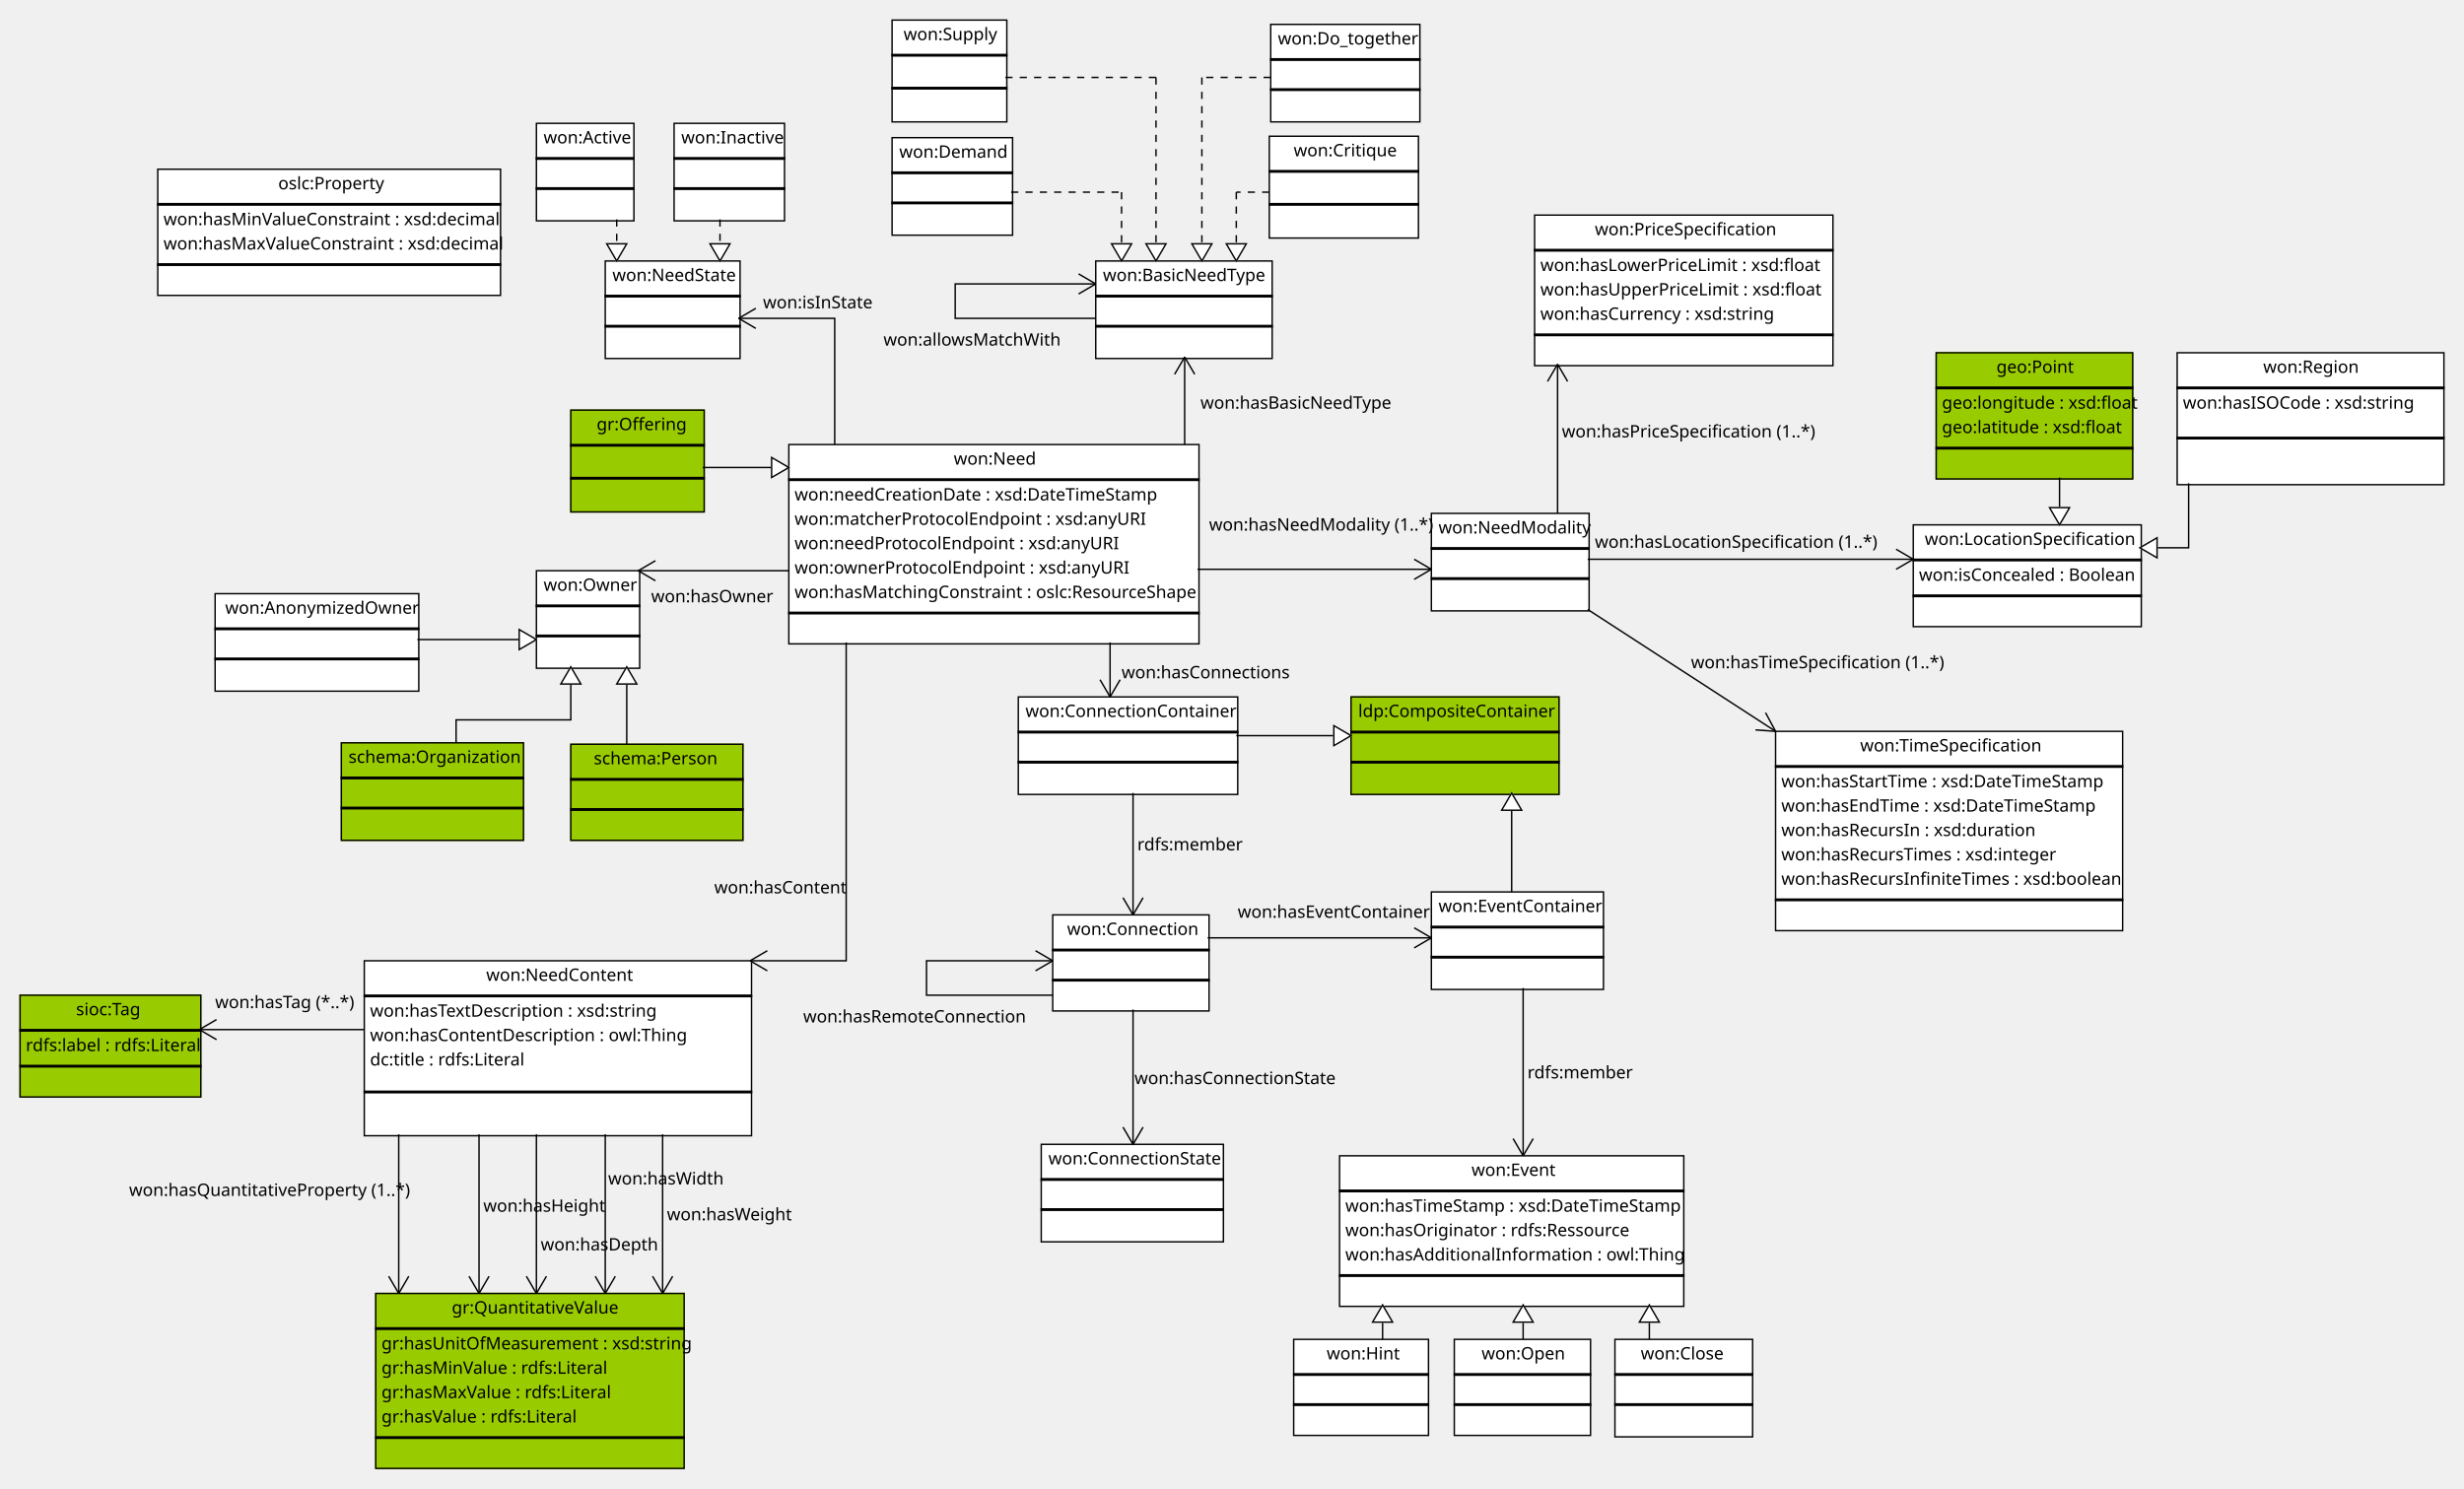
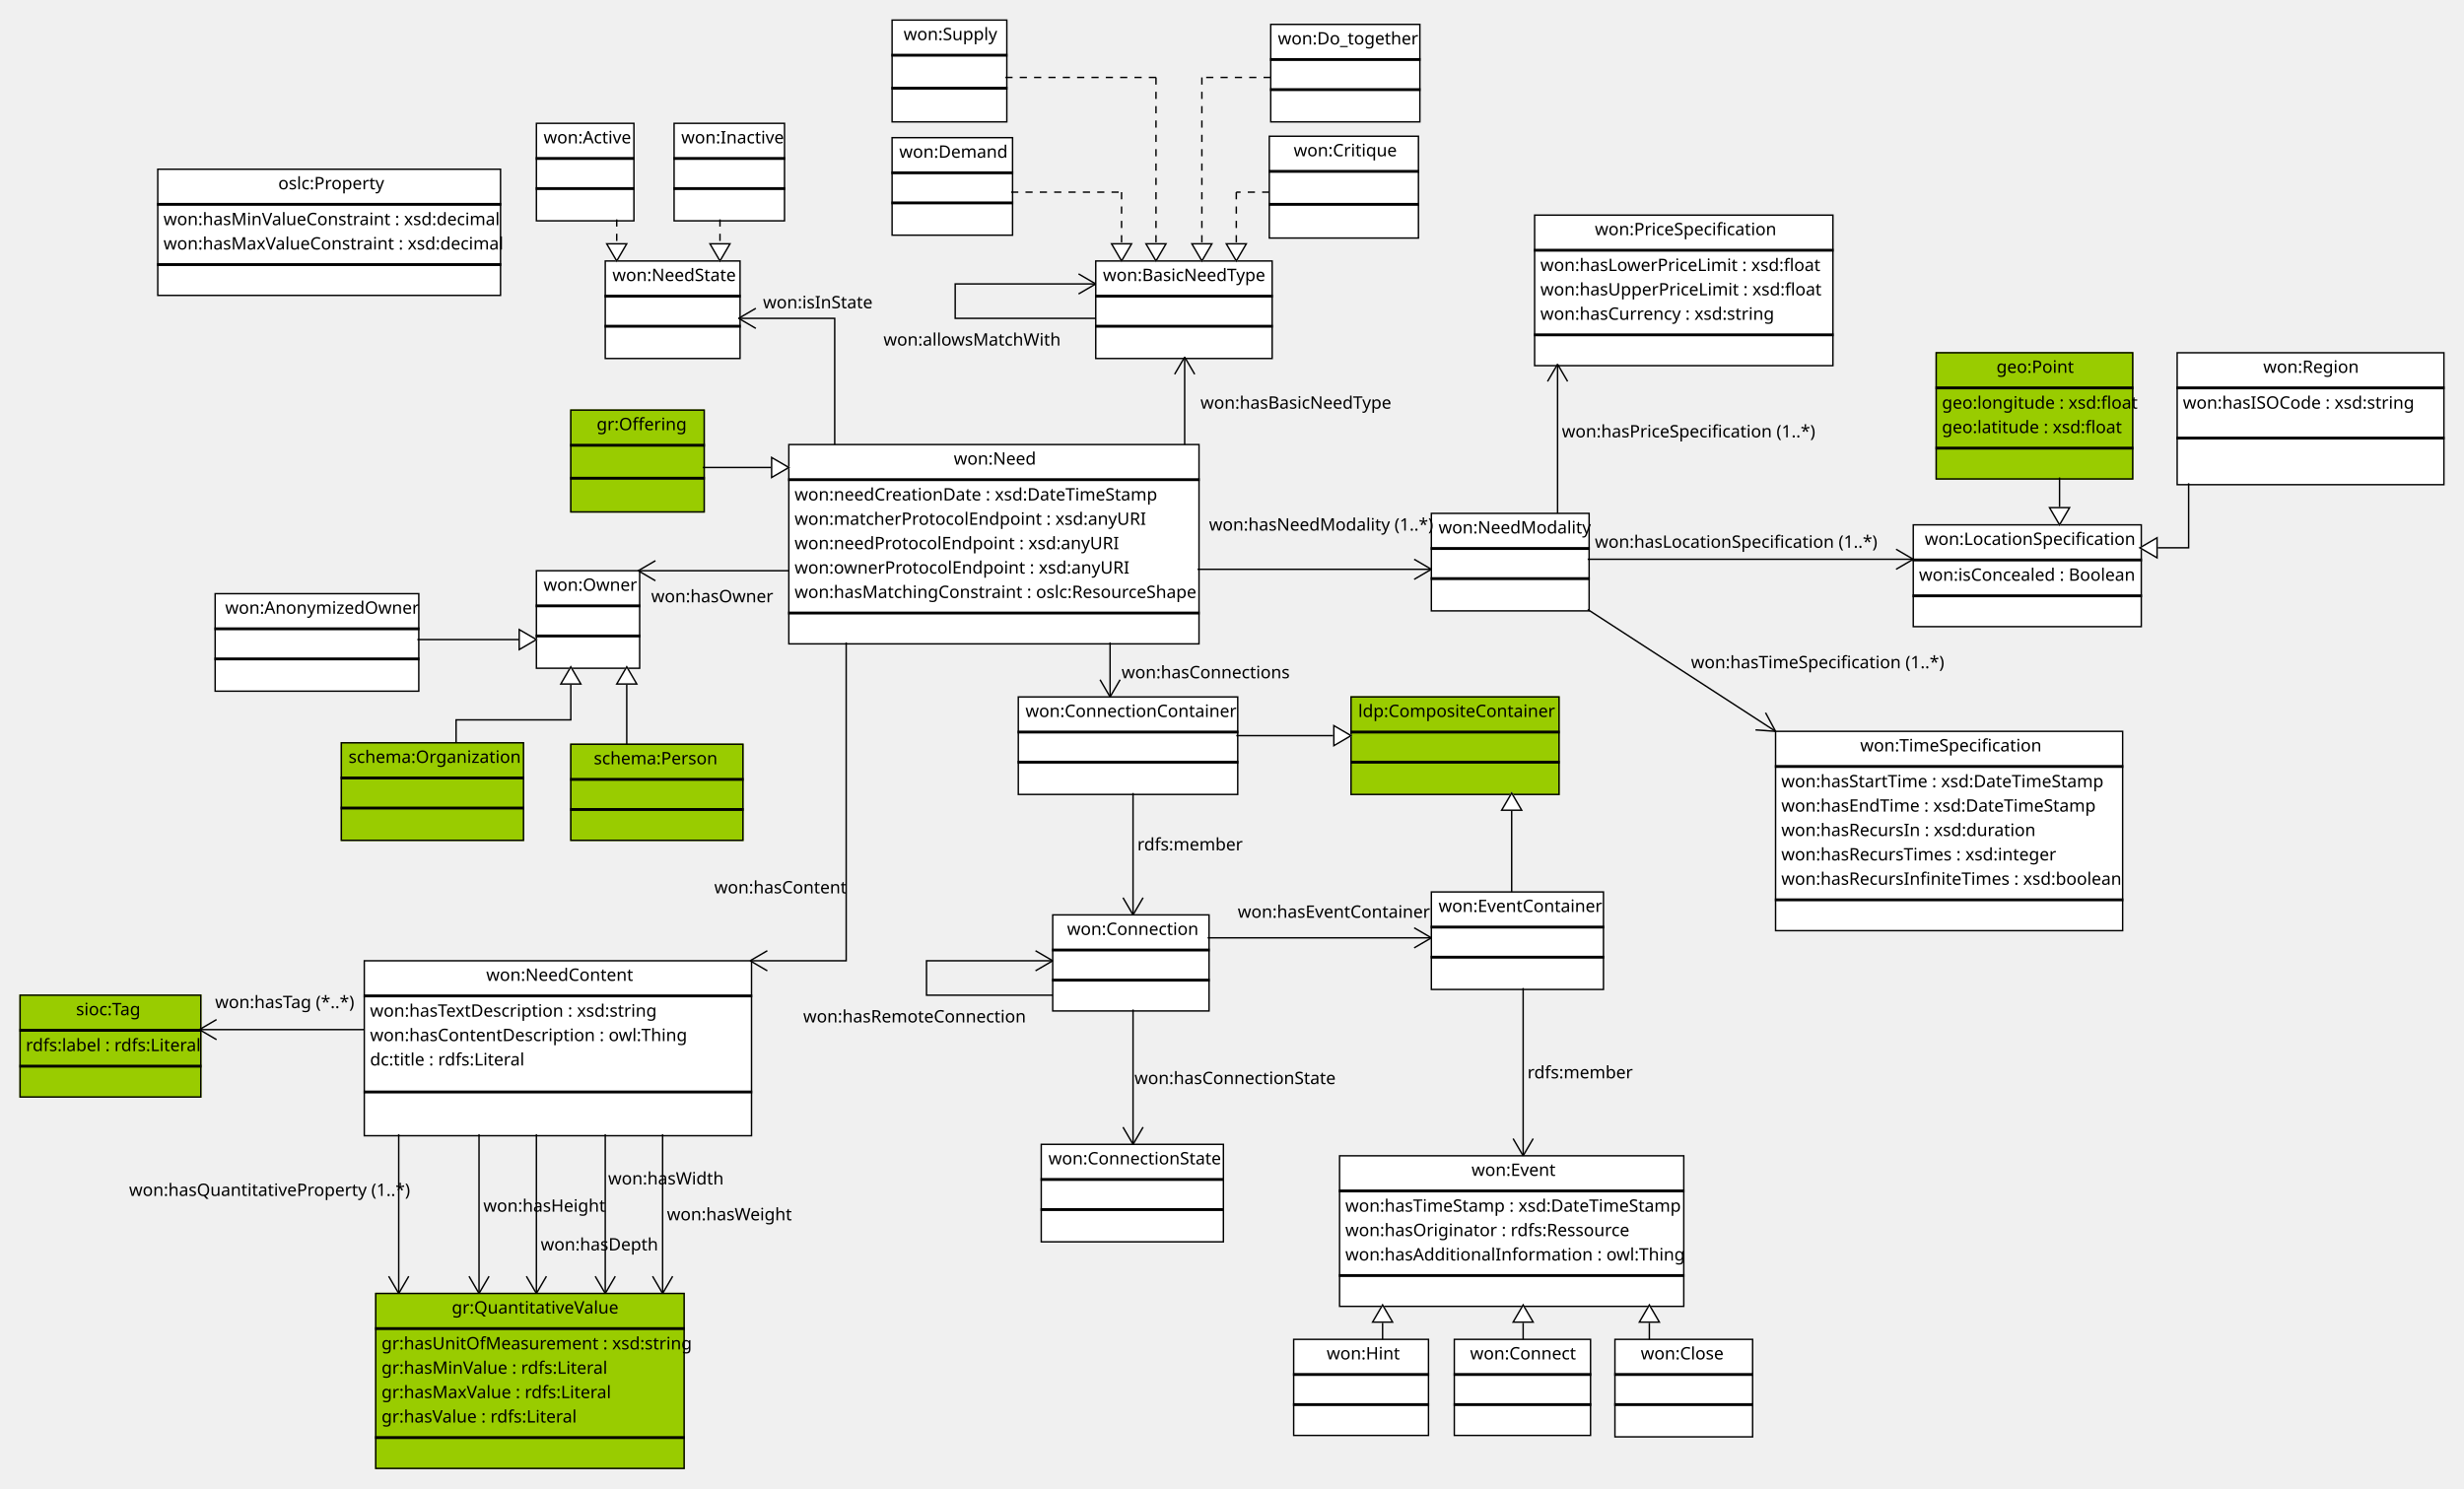
<svg xmlns="http://www.w3.org/2000/svg" height="1038" version="1.1" width="1718">
  <rect fill="#99cc00" height="71" stroke="#99cc00" stroke-width="1" width="93" x="398" y="286" />
  <rect fill="none" height="71" stroke="#000000" stroke-width="1" width="93" x="398" y="286" />
  <text font-family="Dialog" font-size="12" x="416" y="300">
gr:Offering</text>
  <rect fill="#000000" height="1" stroke="#000000" stroke-width="1" width="93" x="398" y="310" />
  <rect fill="#000000" height="1" stroke="#000000" stroke-width="1" width="93" x="398" y="333" />
  <rect fill="#ffffff" height="139" stroke="#ffffff" stroke-width="1" width="286" x="550" y="310" />
  <rect fill="none" height="139" stroke="#000000" stroke-width="1" width="286" x="550" y="310" />
  <text font-family="Dialog" font-size="12" x="665" y="324">
won:Need</text>
  <rect fill="#000000" height="1" stroke="#000000" stroke-width="1" width="286" x="550" y="334" />
  <text font-family="Dialog" font-size="12" x="554" y="349">
won:needCreationDate : xsd:DateTimeStamp</text>
  <text font-family="Dialog" font-size="12" x="554" y="366">
won:matcherProtocolEndpoint : xsd:anyURI</text>
  <text font-family="Dialog" font-size="12" x="554" y="383">
won:needProtocolEndpoint : xsd:anyURI</text>
  <text font-family="Dialog" font-size="12" x="554" y="400">
won:ownerProtocolEndpoint : xsd:anyURI</text>
  <text font-family="Dialog" font-size="12" x="554" y="417">
won:hasMatchingConstraint : oslc:ResourceShape</text>
  <rect fill="#000000" height="1" stroke="#000000" stroke-width="1" width="286" x="550" y="427" />
  <polyline fill="none" points="490,326 550,326" stroke="#000000" stroke-width="1" />
  <polygon fill="#ffffff" points="550,326 538,333 538,319" stroke="#ffffff" stroke-width="1" />
  <polygon fill="none" points="550,326 538,333 538,319" stroke="#000000" stroke-width="1" />
  <rect fill="#99cc00" height="68" stroke="#99cc00" stroke-width="1" width="145" x="942" y="486" />
  <rect fill="none" height="68" stroke="#000000" stroke-width="1" width="145" x="942" y="486" />
  <text font-family="Dialog" font-size="12" x="947" y="500">
ldp:CompositeContainer</text>
  <rect fill="#000000" height="1" stroke="#000000" stroke-width="1" width="145" x="942" y="510" />
  <rect fill="#000000" height="1" stroke="#000000" stroke-width="1" width="145" x="942" y="531" />
  <rect fill="#ffffff" height="68" stroke="#ffffff" stroke-width="1" width="120" x="998" y="622" />
  <rect fill="none" height="68" stroke="#000000" stroke-width="1" width="120" x="998" y="622" />
  <text font-family="Dialog" font-size="12" x="1003" y="636">
won:EventContainer</text>
  <rect fill="#000000" height="1" stroke="#000000" stroke-width="1" width="120" x="998" y="646" />
  <rect fill="#000000" height="1" stroke="#000000" stroke-width="1" width="120" x="998" y="667" />
  <polyline fill="none" points="1054,622 1054,553" stroke="#000000" stroke-width="1" />
  <polygon fill="#ffffff" points="1054,553 1061,565 1047,565" stroke="#ffffff" stroke-width="1" />
  <polygon fill="none" points="1054,553 1061,565 1047,565" stroke="#000000" stroke-width="1" />
  <rect fill="#ffffff" height="67" stroke="#ffffff" stroke-width="1" width="109" x="734" y="638" />
  <rect fill="none" height="67" stroke="#000000" stroke-width="1" width="109" x="734" y="638" />
  <text font-family="Dialog" font-size="12" x="744" y="652">
won:Connection</text>
  <rect fill="#000000" height="1" stroke="#000000" stroke-width="1" width="109" x="734" y="662" />
  <rect fill="#000000" height="1" stroke="#000000" stroke-width="1" width="109" x="734" y="683" />
  <rect fill="#ffffff" height="105" stroke="#ffffff" stroke-width="1" width="240" x="934" y="806" />
  <rect fill="none" height="105" stroke="#000000" stroke-width="1" width="240" x="934" y="806" />
  <text font-family="Dialog" font-size="12" x="1026" y="820">
won:Event</text>
  <rect fill="#000000" height="1" stroke="#000000" stroke-width="1" width="240" x="934" y="830" />
  <text font-family="Dialog" font-size="12" x="938" y="845">
won:hasTimeStamp : xsd:DateTimeStamp</text>
  <text font-family="Dialog" font-size="12" x="938" y="862">
won:hasOriginator : rdfs:Ressource</text>
  <text font-family="Dialog" font-size="12" x="938" y="879">
won:hasAdditionalInformation : owl:Thing</text>
  <rect fill="#000000" height="1" stroke="#000000" stroke-width="1" width="240" x="934" y="889" />
  <polyline fill="none" points="1062,689 1062,806" stroke="#000000" stroke-width="1" />
  <line fill="#000000" stroke="#000000" stroke-width="1" x1="1055" x2="1062" y1="794" y2="806" />
  <line fill="#000000" stroke="#000000" stroke-width="1" x1="1069" x2="1062" y1="794" y2="806" />
  <text font-family="Dialog" font-size="12" x="1065" y="752">
rdfs:member</text>
  <polyline fill="none" points="842,654 998,654" stroke="#000000" stroke-width="1" />
  <line fill="#000000" stroke="#000000" stroke-width="1" x1="986" x2="998" y1="661" y2="654" />
  <line fill="#000000" stroke="#000000" stroke-width="1" x1="986" x2="998" y1="647" y2="654" />
  <text font-family="Dialog" font-size="12" x="863" y="640">
won:hasEventContainer</text>
  <polyline fill="none" points="734,694 646,694 646,670 734,670" stroke="#000000" stroke-width="1" />
  <line fill="#000000" stroke="#000000" stroke-width="1" x1="722" x2="734" y1="677" y2="670" />
  <line fill="#000000" stroke="#000000" stroke-width="1" x1="722" x2="734" y1="663" y2="670" />
  <text font-family="Dialog" font-size="12" x="560" y="713">
won:hasRemoteConnection</text>
  <rect fill="#ffffff" height="68" stroke="#ffffff" stroke-width="1" width="96" x="1126" y="934" />
  <rect fill="none" height="68" stroke="#000000" stroke-width="1" width="96" x="1126" y="934" />
  <text font-family="Dialog" font-size="12" x="1144" y="948">
won:Close</text>
  <rect fill="#000000" height="1" stroke="#000000" stroke-width="1" width="96" x="1126" y="958" />
  <rect fill="#000000" height="1" stroke="#000000" stroke-width="1" width="96" x="1126" y="979" />
  <rect fill="#ffffff" height="67" stroke="#ffffff" stroke-width="1" width="95" x="1014" y="934" />
  <rect fill="none" height="67" stroke="#000000" stroke-width="1" width="95" x="1014" y="934" />
-   <text font-family="Dialog" font-size="12" x="1033" y="948">
- won:Open</text>
+   <text font-family="Dialog" font-size="12" x="1025" y="948">
+ won:Connect</text>
  <rect fill="#000000" height="1" stroke="#000000" stroke-width="1" width="95" x="1014" y="958" />
  <rect fill="#000000" height="1" stroke="#000000" stroke-width="1" width="95" x="1014" y="979" />
  <polyline fill="none" points="1150,934 1150,910" stroke="#000000" stroke-width="1" />
  <polygon fill="#ffffff" points="1150,910 1157,922 1143,922" stroke="#ffffff" stroke-width="1" />
  <polygon fill="none" points="1150,910 1157,922 1143,922" stroke="#000000" stroke-width="1" />
  <polyline fill="none" points="1062,934 1062,910" stroke="#000000" stroke-width="1" />
  <polygon fill="#ffffff" points="1062,910 1069,922 1055,922" stroke="#ffffff" stroke-width="1" />
  <polygon fill="none" points="1062,910 1069,922 1055,922" stroke="#000000" stroke-width="1" />
  <rect fill="#ffffff" height="67" stroke="#ffffff" stroke-width="1" width="94" x="902" y="934" />
  <rect fill="none" height="67" stroke="#000000" stroke-width="1" width="94" x="902" y="934" />
  <text font-family="Dialog" font-size="12" x="925" y="948">
won:Hint</text>
  <rect fill="#000000" height="1" stroke="#000000" stroke-width="1" width="94" x="902" y="958" />
  <rect fill="#000000" height="1" stroke="#000000" stroke-width="1" width="94" x="902" y="979" />
  <polyline fill="none" points="964,934 964,910" stroke="#000000" stroke-width="1" />
  <polygon fill="#ffffff" points="964,910 971,922 957,922" stroke="#ffffff" stroke-width="1" />
  <polygon fill="none" points="964,910 971,922 957,922" stroke="#000000" stroke-width="1" />
  <rect fill="#ffffff" height="68" stroke="#ffffff" stroke-width="1" width="84" x="622" y="96" />
  <rect fill="none" height="68" stroke="#000000" stroke-width="1" width="84" x="622" y="96" />
  <text font-family="Dialog" font-size="12" x="627" y="110">
won:Demand</text>
  <rect fill="#000000" height="1" stroke="#000000" stroke-width="1" width="84" x="622" y="120" />
  <rect fill="#000000" height="1" stroke="#000000" stroke-width="1" width="84" x="622" y="141" />
  <rect fill="#ffffff" height="71" stroke="#ffffff" stroke-width="1" width="80" x="622" y="14" />
  <rect fill="none" height="71" stroke="#000000" stroke-width="1" width="80" x="622" y="14" />
  <text font-family="Dialog" font-size="12" x="630" y="28">
won:Supply</text>
  <rect fill="#000000" height="1" stroke="#000000" stroke-width="1" width="80" x="622" y="38" />
  <rect fill="#000000" height="1" stroke="#000000" stroke-width="1" width="80" x="622" y="61" />
  <rect fill="#ffffff" height="68" stroke="#ffffff" stroke-width="1" width="153" x="710" y="486" />
  <rect fill="none" height="68" stroke="#000000" stroke-width="1" width="153" x="710" y="486" />
  <text font-family="Dialog" font-size="12" x="715" y="500">
won:ConnectionContainer</text>
  <rect fill="#000000" height="1" stroke="#000000" stroke-width="1" width="153" x="710" y="510" />
  <rect fill="#000000" height="1" stroke="#000000" stroke-width="1" width="153" x="710" y="531" />
  <polyline fill="none" points="774,448 774,486" stroke="#000000" stroke-width="1" />
  <line fill="#000000" stroke="#000000" stroke-width="1" x1="767" x2="774" y1="474" y2="486" />
  <line fill="#000000" stroke="#000000" stroke-width="1" x1="781" x2="774" y1="474" y2="486" />
  <text font-family="Dialog" font-size="12" x="782" y="473">
won:hasConnections</text>
  <polyline fill="none" points="790,553 790,638" stroke="#000000" stroke-width="1" />
  <line fill="#000000" stroke="#000000" stroke-width="1" x1="783" x2="790" y1="626" y2="638" />
  <line fill="#000000" stroke="#000000" stroke-width="1" x1="797" x2="790" y1="626" y2="638" />
  <text font-family="Dialog" font-size="12" x="793" y="593">
rdfs:member</text>
  <polyline fill="none" points="862,513 942,513" stroke="#000000" stroke-width="1" />
  <polygon fill="#ffffff" points="942,513 930,520 930,506" stroke="#ffffff" stroke-width="1" />
  <polygon fill="none" points="942,513 930,520 930,506" stroke="#000000" stroke-width="1" />
  <rect fill="#ffffff" height="68" stroke="#ffffff" stroke-width="1" width="123" x="764" y="182" />
  <rect fill="none" height="68" stroke="#000000" stroke-width="1" width="123" x="764" y="182" />
  <text font-family="Dialog" font-size="12" x="769" y="196">
won:BasicNeedType</text>
  <rect fill="#000000" height="1" stroke="#000000" stroke-width="1" width="123" x="764" y="206" />
  <rect fill="#000000" height="1" stroke="#000000" stroke-width="1" width="123" x="764" y="227" />
  <polyline fill="none" points="826,310 826,249" stroke="#000000" stroke-width="1" />
  <line fill="#000000" stroke="#000000" stroke-width="1" x1="833" x2="826" y1="261" y2="249" />
  <line fill="#000000" stroke="#000000" stroke-width="1" x1="819" x2="826" y1="261" y2="249" />
  <text font-family="Dialog" font-size="12" x="837" y="285">
won:hasBasicNeedType</text>
  <line fill="#000000" stroke="#000000" stroke-width="1" x1="705" x2="710" y1="134" y2="134" />
  <line fill="#000000" stroke="#000000" stroke-width="1" x1="715" x2="720" y1="134" y2="134" />
  <line fill="#000000" stroke="#000000" stroke-width="1" x1="725" x2="730" y1="134" y2="134" />
  <line fill="#000000" stroke="#000000" stroke-width="1" x1="735" x2="740" y1="134" y2="134" />
  <line fill="#000000" stroke="#000000" stroke-width="1" x1="745" x2="750" y1="134" y2="134" />
  <line fill="#000000" stroke="#000000" stroke-width="1" x1="755" x2="760" y1="134" y2="134" />
  <line fill="#000000" stroke="#000000" stroke-width="1" x1="765" x2="770" y1="134" y2="134" />
  <line fill="#000000" stroke="#000000" stroke-width="1" x1="775" x2="780" y1="134" y2="134" />
  <line fill="#000000" stroke="#000000" stroke-width="1" x1="782" x2="782" y1="134" y2="139" />
  <line fill="#000000" stroke="#000000" stroke-width="1" x1="782" x2="782" y1="144" y2="149" />
  <line fill="#000000" stroke="#000000" stroke-width="1" x1="782" x2="782" y1="154" y2="159" />
  <line fill="#000000" stroke="#000000" stroke-width="1" x1="782" x2="782" y1="164" y2="169" />
  <line fill="#000000" stroke="#000000" stroke-width="1" x1="782" x2="782" y1="174" y2="179" />
  <polygon fill="#ffffff" points="782,182 775,170 789,170" stroke="#ffffff" stroke-width="1" />
  <polygon fill="none" points="782,182 775,170 789,170" stroke="#000000" stroke-width="1" />
  <line fill="#000000" stroke="#000000" stroke-width="1" x1="701" x2="706" y1="54" y2="54" />
  <line fill="#000000" stroke="#000000" stroke-width="1" x1="711" x2="716" y1="54" y2="54" />
  <line fill="#000000" stroke="#000000" stroke-width="1" x1="721" x2="726" y1="54" y2="54" />
  <line fill="#000000" stroke="#000000" stroke-width="1" x1="731" x2="736" y1="54" y2="54" />
  <line fill="#000000" stroke="#000000" stroke-width="1" x1="741" x2="746" y1="54" y2="54" />
  <line fill="#000000" stroke="#000000" stroke-width="1" x1="751" x2="756" y1="54" y2="54" />
  <line fill="#000000" stroke="#000000" stroke-width="1" x1="761" x2="766" y1="54" y2="54" />
  <line fill="#000000" stroke="#000000" stroke-width="1" x1="771" x2="776" y1="54" y2="54" />
  <line fill="#000000" stroke="#000000" stroke-width="1" x1="781" x2="786" y1="54" y2="54" />
  <line fill="#000000" stroke="#000000" stroke-width="1" x1="791" x2="796" y1="54" y2="54" />
  <line fill="#000000" stroke="#000000" stroke-width="1" x1="801" x2="806" y1="54" y2="54" />
  <line fill="#000000" stroke="#000000" stroke-width="1" x1="806" x2="806" y1="54" y2="59" />
  <line fill="#000000" stroke="#000000" stroke-width="1" x1="806" x2="806" y1="64" y2="69" />
  <line fill="#000000" stroke="#000000" stroke-width="1" x1="806" x2="806" y1="74" y2="79" />
  <line fill="#000000" stroke="#000000" stroke-width="1" x1="806" x2="806" y1="84" y2="89" />
  <line fill="#000000" stroke="#000000" stroke-width="1" x1="806" x2="806" y1="94" y2="99" />
  <line fill="#000000" stroke="#000000" stroke-width="1" x1="806" x2="806" y1="104" y2="109" />
  <line fill="#000000" stroke="#000000" stroke-width="1" x1="806" x2="806" y1="114" y2="119" />
  <line fill="#000000" stroke="#000000" stroke-width="1" x1="806" x2="806" y1="124" y2="129" />
  <line fill="#000000" stroke="#000000" stroke-width="1" x1="806" x2="806" y1="134" y2="139" />
  <line fill="#000000" stroke="#000000" stroke-width="1" x1="806" x2="806" y1="144" y2="149" />
  <line fill="#000000" stroke="#000000" stroke-width="1" x1="806" x2="806" y1="154" y2="159" />
  <line fill="#000000" stroke="#000000" stroke-width="1" x1="806" x2="806" y1="164" y2="169" />
  <line fill="#000000" stroke="#000000" stroke-width="1" x1="806" x2="806" y1="174" y2="179" />
  <polygon fill="#ffffff" points="806,182 799,170 813,170" stroke="#ffffff" stroke-width="1" />
  <polygon fill="none" points="806,182 799,170 813,170" stroke="#000000" stroke-width="1" />
  <rect fill="#ffffff" height="68" stroke="#ffffff" stroke-width="1" width="110" x="998" y="358" />
  <rect fill="none" height="68" stroke="#000000" stroke-width="1" width="110" x="998" y="358" />
  <text font-family="Dialog" font-size="12" x="1003" y="372">
won:NeedModality</text>
  <rect fill="#000000" height="1" stroke="#000000" stroke-width="1" width="110" x="998" y="382" />
  <rect fill="#000000" height="1" stroke="#000000" stroke-width="1" width="110" x="998" y="403" />
  <polyline fill="none" points="835,397 998,397" stroke="#000000" stroke-width="1" />
  <line fill="#000000" stroke="#000000" stroke-width="1" x1="986" x2="998" y1="404" y2="397" />
  <line fill="#000000" stroke="#000000" stroke-width="1" x1="986" x2="998" y1="390" y2="397" />
  <text font-family="Dialog" font-size="12" x="843" y="370">
won:hasNeedModality (1..*)</text>
  <rect fill="#ffffff" height="105" stroke="#ffffff" stroke-width="1" width="208" x="1070" y="150" />
  <rect fill="none" height="105" stroke="#000000" stroke-width="1" width="208" x="1070" y="150" />
  <text font-family="Dialog" font-size="12" x="1112" y="164">
won:PriceSpecification</text>
  <rect fill="#000000" height="1" stroke="#000000" stroke-width="1" width="208" x="1070" y="174" />
  <text font-family="Dialog" font-size="12" x="1074" y="189">
won:hasLowerPriceLimit : xsd:float</text>
  <text font-family="Dialog" font-size="12" x="1074" y="206">
won:hasUpperPriceLimit : xsd:float</text>
  <text font-family="Dialog" font-size="12" x="1074" y="223">
won:hasCurrency : xsd:string</text>
  <rect fill="#000000" height="1" stroke="#000000" stroke-width="1" width="208" x="1070" y="233" />
  <polyline fill="none" points="1086,358 1086,254" stroke="#000000" stroke-width="1" />
  <line fill="#000000" stroke="#000000" stroke-width="1" x1="1093" x2="1086" y1="266" y2="254" />
  <line fill="#000000" stroke="#000000" stroke-width="1" x1="1079" x2="1086" y1="266" y2="254" />
  <text font-family="Dialog" font-size="12" x="1089" y="305">
won:hasPriceSpecification (1..*)</text>
  <rect fill="#ffffff" height="71" stroke="#ffffff" stroke-width="1" width="159" x="1334" y="366" />
  <rect fill="none" height="71" stroke="#000000" stroke-width="1" width="159" x="1334" y="366" />
  <text font-family="Dialog" font-size="12" x="1342" y="380">
won:LocationSpecification</text>
  <rect fill="#000000" height="1" stroke="#000000" stroke-width="1" width="159" x="1334" y="390" />
  <text font-family="Dialog" font-size="12" x="1338" y="405">
won:isConcealed : Boolean</text>
  <rect fill="#000000" height="1" stroke="#000000" stroke-width="1" width="159" x="1334" y="415" />
  <polyline fill="none" points="1107,390 1334,390" stroke="#000000" stroke-width="1" />
  <line fill="#000000" stroke="#000000" stroke-width="1" x1="1322" x2="1334" y1="397" y2="390" />
  <line fill="#000000" stroke="#000000" stroke-width="1" x1="1322" x2="1334" y1="383" y2="390" />
  <text font-family="Dialog" font-size="12" x="1112" y="382">
won:hasLocationSpecification (1..*)</text>
  <rect fill="#99cc00" height="88" stroke="#99cc00" stroke-width="1" width="137" x="1350" y="246" />
  <rect fill="none" height="88" stroke="#000000" stroke-width="1" width="137" x="1350" y="246" />
  <text font-family="Dialog" font-size="12" x="1392" y="260">
geo:Point</text>
  <rect fill="#000000" height="1" stroke="#000000" stroke-width="1" width="137" x="1350" y="270" />
  <text font-family="Dialog" font-size="12" x="1354" y="285">
geo:longitude : xsd:float</text>
  <text font-family="Dialog" font-size="12" x="1354" y="302">
geo:latitude : xsd:float</text>
  <rect fill="#000000" height="1" stroke="#000000" stroke-width="1" width="137" x="1350" y="312" />
  <rect fill="#ffffff" height="139" stroke="#ffffff" stroke-width="1" width="242" x="1238" y="510" />
  <rect fill="none" height="139" stroke="#000000" stroke-width="1" width="242" x="1238" y="510" />
  <text font-family="Dialog" font-size="12" x="1297" y="524">
won:TimeSpecification</text>
  <rect fill="#000000" height="1" stroke="#000000" stroke-width="1" width="242" x="1238" y="534" />
  <text font-family="Dialog" font-size="12" x="1242" y="549">
won:hasStartTime : xsd:DateTimeStamp</text>
  <text font-family="Dialog" font-size="12" x="1242" y="566">
won:hasEndTime : xsd:DateTimeStamp</text>
  <text font-family="Dialog" font-size="12" x="1242" y="583">
won:hasRecursIn : xsd:duration</text>
  <text font-family="Dialog" font-size="12" x="1242" y="600">
won:hasRecursTimes : xsd:integer</text>
  <text font-family="Dialog" font-size="12" x="1242" y="617">
won:hasRecursInfiniteTimes : xsd:boolean</text>
  <rect fill="#000000" height="1" stroke="#000000" stroke-width="1" width="242" x="1238" y="627" />
  <polyline fill="none" points="1107,425 1238,510" stroke="#000000" stroke-width="1" />
  <line fill="#000000" stroke="#000000" stroke-width="1" x1="1224" x2="1238" y1="509" y2="510" />
  <line fill="#000000" stroke="#000000" stroke-width="1" x1="1231" x2="1238" y1="497" y2="510" />
  <text font-family="Dialog" font-size="12" x="1179" y="466">
won:hasTimeSpecification (1..*)</text>
  <polyline fill="none" points="1436,333 1436,366" stroke="#000000" stroke-width="1" />
  <polygon fill="#ffffff" points="1436,366 1429,354 1443,354" stroke="#ffffff" stroke-width="1" />
  <polygon fill="none" points="1436,366 1429,354 1443,354" stroke="#000000" stroke-width="1" />
  <rect fill="#ffffff" height="92" stroke="#ffffff" stroke-width="1" width="186" x="1518" y="246" />
  <rect fill="none" height="92" stroke="#000000" stroke-width="1" width="186" x="1518" y="246" />
  <text font-family="Dialog" font-size="12" x="1578" y="260">
won:Region</text>
  <rect fill="#000000" height="1" stroke="#000000" stroke-width="1" width="186" x="1518" y="270" />
  <text font-family="Dialog" font-size="12" x="1522" y="285">
won:hasISOCode : xsd:string</text>
  <rect fill="#000000" height="1" stroke="#000000" stroke-width="1" width="186" x="1518" y="305" />
  <polyline fill="none" points="1526,337 1526,382 1492,382" stroke="#000000" stroke-width="1" />
  <polygon fill="#ffffff" points="1492,382 1504,375 1504,389" stroke="#ffffff" stroke-width="1" />
  <polygon fill="none" points="1492,382 1504,375 1504,389" stroke="#000000" stroke-width="1" />
  <rect fill="#ffffff" height="68" stroke="#ffffff" stroke-width="1" width="72" x="374" y="398" />
  <rect fill="none" height="68" stroke="#000000" stroke-width="1" width="72" x="374" y="398" />
  <text font-family="Dialog" font-size="12" x="379" y="412">
won:Owner</text>
  <rect fill="#000000" height="1" stroke="#000000" stroke-width="1" width="72" x="374" y="422" />
  <rect fill="#000000" height="1" stroke="#000000" stroke-width="1" width="72" x="374" y="443" />
  <rect fill="#99cc00" height="67" stroke="#99cc00" stroke-width="1" width="120" x="398" y="519" />
  <rect fill="none" height="67" stroke="#000000" stroke-width="1" width="120" x="398" y="519" />
  <text font-family="Dialog" font-size="12" x="414" y="533">
schema:Person</text>
  <rect fill="#000000" height="1" stroke="#000000" stroke-width="1" width="120" x="398" y="543" />
  <rect fill="#000000" height="1" stroke="#000000" stroke-width="1" width="120" x="398" y="564" />
  <rect fill="#ffffff" height="68" stroke="#ffffff" stroke-width="1" width="142" x="150" y="414" />
  <rect fill="none" height="68" stroke="#000000" stroke-width="1" width="142" x="150" y="414" />
  <text font-family="Dialog" font-size="12" x="157" y="428">
won:AnonymizedOwner</text>
  <rect fill="#000000" height="1" stroke="#000000" stroke-width="1" width="142" x="150" y="438" />
  <rect fill="#000000" height="1" stroke="#000000" stroke-width="1" width="142" x="150" y="459" />
  <polyline fill="none" points="291,446 374,446" stroke="#000000" stroke-width="1" />
  <polygon fill="#ffffff" points="374,446 362,453 362,439" stroke="#ffffff" stroke-width="1" />
  <polygon fill="none" points="374,446 362,453 362,439" stroke="#000000" stroke-width="1" />
  <polyline fill="none" points="437,519 437,465" stroke="#000000" stroke-width="1" />
  <polygon fill="#ffffff" points="437,465 444,477 430,477" stroke="#ffffff" stroke-width="1" />
  <polygon fill="none" points="437,465 444,477 430,477" stroke="#000000" stroke-width="1" />
  <polyline fill="none" points="550,398 445,398" stroke="#000000" stroke-width="1" />
  <line fill="#000000" stroke="#000000" stroke-width="1" x1="457" x2="445" y1="391" y2="398" />
  <line fill="#000000" stroke="#000000" stroke-width="1" x1="457" x2="445" y1="405" y2="398" />
  <text font-family="Dialog" font-size="12" x="454" y="420">
won:hasOwner</text>
  <rect fill="#ffffff" height="122" stroke="#ffffff" stroke-width="1" width="270" x="254" y="670" />
  <rect fill="none" height="122" stroke="#000000" stroke-width="1" width="270" x="254" y="670" />
  <text font-family="Dialog" font-size="12" x="339" y="684">
won:NeedContent</text>
  <rect fill="#000000" height="1" stroke="#000000" stroke-width="1" width="270" x="254" y="694" />
  <text font-family="Dialog" font-size="12" x="258" y="709">
won:hasTextDescription : xsd:string</text>
  <text font-family="Dialog" font-size="12" x="258" y="726">
won:hasContentDescription : owl:Thing</text>
  <text font-family="Dialog" font-size="12" x="258" y="743">
dc:title : rdfs:Literal</text>
  <rect fill="#000000" height="1" stroke="#000000" stroke-width="1" width="270" x="254" y="761" />
  <polyline fill="none" points="590,448 590,670 523,670" stroke="#000000" stroke-width="1" />
  <line fill="#000000" stroke="#000000" stroke-width="1" x1="535" x2="523" y1="663" y2="670" />
  <line fill="#000000" stroke="#000000" stroke-width="1" x1="535" x2="523" y1="677" y2="670" />
  <text font-family="Dialog" font-size="12" x="498" y="623">
won:hasContent</text>
  <rect fill="#99cc00" height="122" stroke="#99cc00" stroke-width="1" width="215" x="262" y="902" />
  <rect fill="none" height="122" stroke="#000000" stroke-width="1" width="215" x="262" y="902" />
  <text font-family="Dialog" font-size="12" x="315" y="916">
gr:QuantitativeValue</text>
  <rect fill="#000000" height="1" stroke="#000000" stroke-width="1" width="215" x="262" y="926" />
  <text font-family="Dialog" font-size="12" x="266" y="941">
gr:hasUnitOfMeasurement : xsd:string</text>
  <text font-family="Dialog" font-size="12" x="266" y="958">
gr:hasMinValue : rdfs:Literal</text>
  <text font-family="Dialog" font-size="12" x="266" y="975">
gr:hasMaxValue : rdfs:Literal</text>
  <text font-family="Dialog" font-size="12" x="266" y="992">
gr:hasValue : rdfs:Literal</text>
  <rect fill="#000000" height="1" stroke="#000000" stroke-width="1" width="215" x="262" y="1002" />
  <polyline fill="none" points="278,791 278,902" stroke="#000000" stroke-width="1" />
  <line fill="#000000" stroke="#000000" stroke-width="1" x1="271" x2="278" y1="890" y2="902" />
  <line fill="#000000" stroke="#000000" stroke-width="1" x1="285" x2="278" y1="890" y2="902" />
  <text font-family="Dialog" font-size="12" x="90" y="834">
won:hasQuantitativeProperty (1..*)</text>
  <polyline fill="none" points="374,791 374,902" stroke="#000000" stroke-width="1" />
  <line fill="#000000" stroke="#000000" stroke-width="1" x1="367" x2="374" y1="890" y2="902" />
  <line fill="#000000" stroke="#000000" stroke-width="1" x1="381" x2="374" y1="890" y2="902" />
  <text font-family="Dialog" font-size="12" x="377" y="872">
won:hasDepth</text>
  <polyline fill="none" points="334,791 334,902" stroke="#000000" stroke-width="1" />
  <line fill="#000000" stroke="#000000" stroke-width="1" x1="327" x2="334" y1="890" y2="902" />
  <line fill="#000000" stroke="#000000" stroke-width="1" x1="341" x2="334" y1="890" y2="902" />
  <text font-family="Dialog" font-size="12" x="337" y="845">
won:hasHeight</text>
  <polyline fill="none" points="422,791 422,902" stroke="#000000" stroke-width="1" />
  <line fill="#000000" stroke="#000000" stroke-width="1" x1="415" x2="422" y1="890" y2="902" />
  <line fill="#000000" stroke="#000000" stroke-width="1" x1="429" x2="422" y1="890" y2="902" />
  <text font-family="Dialog" font-size="12" x="424" y="826">
won:hasWidth</text>
  <polyline fill="none" points="462,791 462,902" stroke="#000000" stroke-width="1" />
  <line fill="#000000" stroke="#000000" stroke-width="1" x1="455" x2="462" y1="890" y2="902" />
  <line fill="#000000" stroke="#000000" stroke-width="1" x1="469" x2="462" y1="890" y2="902" />
  <text font-family="Dialog" font-size="12" x="465" y="851">
won:hasWeight</text>
  <rect fill="#ffffff" height="68" stroke="#ffffff" stroke-width="1" width="94" x="422" y="182" />
  <rect fill="none" height="68" stroke="#000000" stroke-width="1" width="94" x="422" y="182" />
  <text font-family="Dialog" font-size="12" x="427" y="196">
won:NeedState</text>
  <rect fill="#000000" height="1" stroke="#000000" stroke-width="1" width="94" x="422" y="206" />
  <rect fill="#000000" height="1" stroke="#000000" stroke-width="1" width="94" x="422" y="227" />
  <polyline fill="none" points="582,310 582,222 515,222" stroke="#000000" stroke-width="1" />
  <line fill="#000000" stroke="#000000" stroke-width="1" x1="527" x2="515" y1="215" y2="222" />
  <line fill="#000000" stroke="#000000" stroke-width="1" x1="527" x2="515" y1="229" y2="222" />
  <text font-family="Dialog" font-size="12" x="532" y="215">
won:isInState</text>
  <rect fill="#ffffff" height="68" stroke="#ffffff" stroke-width="1" width="68" x="374" y="86" />
  <rect fill="none" height="68" stroke="#000000" stroke-width="1" width="68" x="374" y="86" />
  <text font-family="Dialog" font-size="12" x="379" y="100">
won:Active</text>
  <rect fill="#000000" height="1" stroke="#000000" stroke-width="1" width="68" x="374" y="110" />
  <rect fill="#000000" height="1" stroke="#000000" stroke-width="1" width="68" x="374" y="131" />
  <rect fill="#ffffff" height="68" stroke="#ffffff" stroke-width="1" width="77" x="470" y="86" />
  <rect fill="none" height="68" stroke="#000000" stroke-width="1" width="77" x="470" y="86" />
  <text font-family="Dialog" font-size="12" x="475" y="100">
won:Inactive</text>
  <rect fill="#000000" height="1" stroke="#000000" stroke-width="1" width="77" x="470" y="110" />
  <rect fill="#000000" height="1" stroke="#000000" stroke-width="1" width="77" x="470" y="131" />
  <line fill="#000000" stroke="#000000" stroke-width="1" x1="430" x2="430" y1="153" y2="158" />
  <line fill="#000000" stroke="#000000" stroke-width="1" x1="430" x2="430" y1="163" y2="168" />
  <line fill="#000000" stroke="#000000" stroke-width="1" x1="430" x2="430" y1="173" y2="178" />
  <polygon fill="#ffffff" points="430,182 423,170 437,170" stroke="#ffffff" stroke-width="1" />
  <polygon fill="none" points="430,182 423,170 437,170" stroke="#000000" stroke-width="1" />
  <line fill="#000000" stroke="#000000" stroke-width="1" x1="502" x2="502" y1="153" y2="158" />
  <line fill="#000000" stroke="#000000" stroke-width="1" x1="502" x2="502" y1="163" y2="168" />
  <line fill="#000000" stroke="#000000" stroke-width="1" x1="502" x2="502" y1="173" y2="178" />
  <polygon fill="#ffffff" points="502,182 495,170 509,170" stroke="#ffffff" stroke-width="1" />
  <polygon fill="none" points="502,182 495,170 509,170" stroke="#000000" stroke-width="1" />
  <rect fill="#99cc00" height="68" stroke="#99cc00" stroke-width="1" width="127" x="238" y="518" />
  <rect fill="none" height="68" stroke="#000000" stroke-width="1" width="127" x="238" y="518" />
  <text font-family="Dialog" font-size="12" x="243" y="532">
schema:Organization</text>
  <rect fill="#000000" height="1" stroke="#000000" stroke-width="1" width="127" x="238" y="542" />
  <rect fill="#000000" height="1" stroke="#000000" stroke-width="1" width="127" x="238" y="563" />
  <polyline fill="none" points="318,518 318,502 398,502 398,465" stroke="#000000" stroke-width="1" />
  <polygon fill="#ffffff" points="398,465 405,477 391,477" stroke="#ffffff" stroke-width="1" />
  <polygon fill="none" points="398,465 405,477 391,477" stroke="#000000" stroke-width="1" />
  <rect fill="#ffffff" height="68" stroke="#ffffff" stroke-width="1" width="127" x="726" y="798" />
  <rect fill="none" height="68" stroke="#000000" stroke-width="1" width="127" x="726" y="798" />
  <text font-family="Dialog" font-size="12" x="731" y="812">
won:ConnectionState</text>
  <rect fill="#000000" height="1" stroke="#000000" stroke-width="1" width="127" x="726" y="822" />
  <rect fill="#000000" height="1" stroke="#000000" stroke-width="1" width="127" x="726" y="843" />
  <polyline fill="none" points="790,704 790,798" stroke="#000000" stroke-width="1" />
  <line fill="#000000" stroke="#000000" stroke-width="1" x1="783" x2="790" y1="786" y2="798" />
  <line fill="#000000" stroke="#000000" stroke-width="1" x1="797" x2="790" y1="786" y2="798" />
  <text font-family="Dialog" font-size="12" x="791" y="756">
won:hasConnectionState</text>
  <polyline fill="none" points="764,222 666,222 666,198 764,198" stroke="#000000" stroke-width="1" />
  <line fill="#000000" stroke="#000000" stroke-width="1" x1="752" x2="764" y1="205" y2="198" />
  <line fill="#000000" stroke="#000000" stroke-width="1" x1="752" x2="764" y1="191" y2="198" />
  <text font-family="Dialog" font-size="12" x="616" y="241">
won:allowsMatchWith</text>
  <rect fill="#ffffff" height="88" stroke="#ffffff" stroke-width="1" width="239" x="110" y="118" />
  <rect fill="none" height="88" stroke="#000000" stroke-width="1" width="239" x="110" y="118" />
  <text font-family="Dialog" font-size="12" x="194" y="132">
oslc:Property</text>
  <rect fill="#000000" height="1" stroke="#000000" stroke-width="1" width="239" x="110" y="142" />
  <text font-family="Dialog" font-size="12" x="114" y="157">
won:hasMinValueConstraint : xsd:decimal</text>
  <text font-family="Dialog" font-size="12" x="114" y="174">
won:hasMaxValueConstraint : xsd:decimal</text>
  <rect fill="#000000" height="1" stroke="#000000" stroke-width="1" width="239" x="110" y="184" />
  <rect fill="#99cc00" height="71" stroke="#99cc00" stroke-width="1" width="126" x="14" y="694" />
  <rect fill="none" height="71" stroke="#000000" stroke-width="1" width="126" x="14" y="694" />
  <text font-family="Dialog" font-size="12" x="53" y="708">
sioc:Tag</text>
  <rect fill="#000000" height="1" stroke="#000000" stroke-width="1" width="126" x="14" y="718" />
  <text font-family="Dialog" font-size="12" x="18" y="733">
rdfs:label : rdfs:Literal</text>
  <rect fill="#000000" height="1" stroke="#000000" stroke-width="1" width="126" x="14" y="743" />
  <polyline fill="none" points="254,718 139,718" stroke="#000000" stroke-width="1" />
  <line fill="#000000" stroke="#000000" stroke-width="1" x1="151" x2="139" y1="711" y2="718" />
  <line fill="#000000" stroke="#000000" stroke-width="1" x1="151" x2="139" y1="725" y2="718" />
  <text font-family="Dialog" font-size="12" x="150" y="703">
won:hasTag (*..*)</text>
  <rect fill="#ffffff" height="71" stroke="#ffffff" stroke-width="1" width="104" x="885" y="95" />
  <rect fill="none" height="71" stroke="#000000" stroke-width="1" width="104" x="885" y="95" />
  <text font-family="Dialog" font-size="12" x="902" y="109">
won:Critique</text>
  <rect fill="#000000" height="1" stroke="#000000" stroke-width="1" width="104" x="885" y="119" />
  <rect fill="#000000" height="1" stroke="#000000" stroke-width="1" width="104" x="885" y="142" />
  <line fill="#000000" stroke="#000000" stroke-width="1" x1="885" x2="880" y1="134" y2="134" />
  <line fill="#000000" stroke="#000000" stroke-width="1" x1="875" x2="870" y1="134" y2="134" />
  <line fill="#000000" stroke="#000000" stroke-width="1" x1="865" x2="862" y1="134" y2="134" />
  <line fill="#000000" stroke="#000000" stroke-width="1" x1="862" x2="862" y1="134" y2="139" />
  <line fill="#000000" stroke="#000000" stroke-width="1" x1="862" x2="862" y1="144" y2="149" />
  <line fill="#000000" stroke="#000000" stroke-width="1" x1="862" x2="862" y1="154" y2="159" />
  <line fill="#000000" stroke="#000000" stroke-width="1" x1="862" x2="862" y1="164" y2="169" />
  <line fill="#000000" stroke="#000000" stroke-width="1" x1="862" x2="862" y1="174" y2="179" />
  <polygon fill="#ffffff" points="862,182 855,170 869,170" stroke="#ffffff" stroke-width="1" />
  <polygon fill="none" points="862,182 855,170 869,170" stroke="#000000" stroke-width="1" />
  <rect fill="#ffffff" height="68" stroke="#ffffff" stroke-width="1" width="104" x="886" y="17" />
  <rect fill="none" height="68" stroke="#000000" stroke-width="1" width="104" x="886" y="17" />
  <text font-family="Dialog" font-size="12" x="891" y="31">
won:Do_together</text>
  <rect fill="#000000" height="1" stroke="#000000" stroke-width="1" width="104" x="886" y="41" />
  <rect fill="#000000" height="1" stroke="#000000" stroke-width="1" width="104" x="886" y="62" />
  <line fill="#000000" stroke="#000000" stroke-width="1" x1="886" x2="881" y1="54" y2="54" />
  <line fill="#000000" stroke="#000000" stroke-width="1" x1="876" x2="871" y1="54" y2="54" />
  <line fill="#000000" stroke="#000000" stroke-width="1" x1="866" x2="861" y1="54" y2="54" />
  <line fill="#000000" stroke="#000000" stroke-width="1" x1="856" x2="851" y1="54" y2="54" />
  <line fill="#000000" stroke="#000000" stroke-width="1" x1="846" x2="841" y1="54" y2="54" />
  <line fill="#000000" stroke="#000000" stroke-width="1" x1="838" x2="838" y1="54" y2="59" />
  <line fill="#000000" stroke="#000000" stroke-width="1" x1="838" x2="838" y1="64" y2="69" />
  <line fill="#000000" stroke="#000000" stroke-width="1" x1="838" x2="838" y1="74" y2="79" />
  <line fill="#000000" stroke="#000000" stroke-width="1" x1="838" x2="838" y1="84" y2="89" />
  <line fill="#000000" stroke="#000000" stroke-width="1" x1="838" x2="838" y1="94" y2="99" />
  <line fill="#000000" stroke="#000000" stroke-width="1" x1="838" x2="838" y1="104" y2="109" />
  <line fill="#000000" stroke="#000000" stroke-width="1" x1="838" x2="838" y1="114" y2="119" />
  <line fill="#000000" stroke="#000000" stroke-width="1" x1="838" x2="838" y1="124" y2="129" />
  <line fill="#000000" stroke="#000000" stroke-width="1" x1="838" x2="838" y1="134" y2="139" />
  <line fill="#000000" stroke="#000000" stroke-width="1" x1="838" x2="838" y1="144" y2="149" />
  <line fill="#000000" stroke="#000000" stroke-width="1" x1="838" x2="838" y1="154" y2="159" />
  <line fill="#000000" stroke="#000000" stroke-width="1" x1="838" x2="838" y1="164" y2="169" />
  <line fill="#000000" stroke="#000000" stroke-width="1" x1="838" x2="838" y1="174" y2="179" />
  <polygon fill="#ffffff" points="838,182 831,170 845,170" stroke="#ffffff" stroke-width="1" />
  <polygon fill="none" points="838,182 831,170 845,170" stroke="#000000" stroke-width="1" />
</svg>
